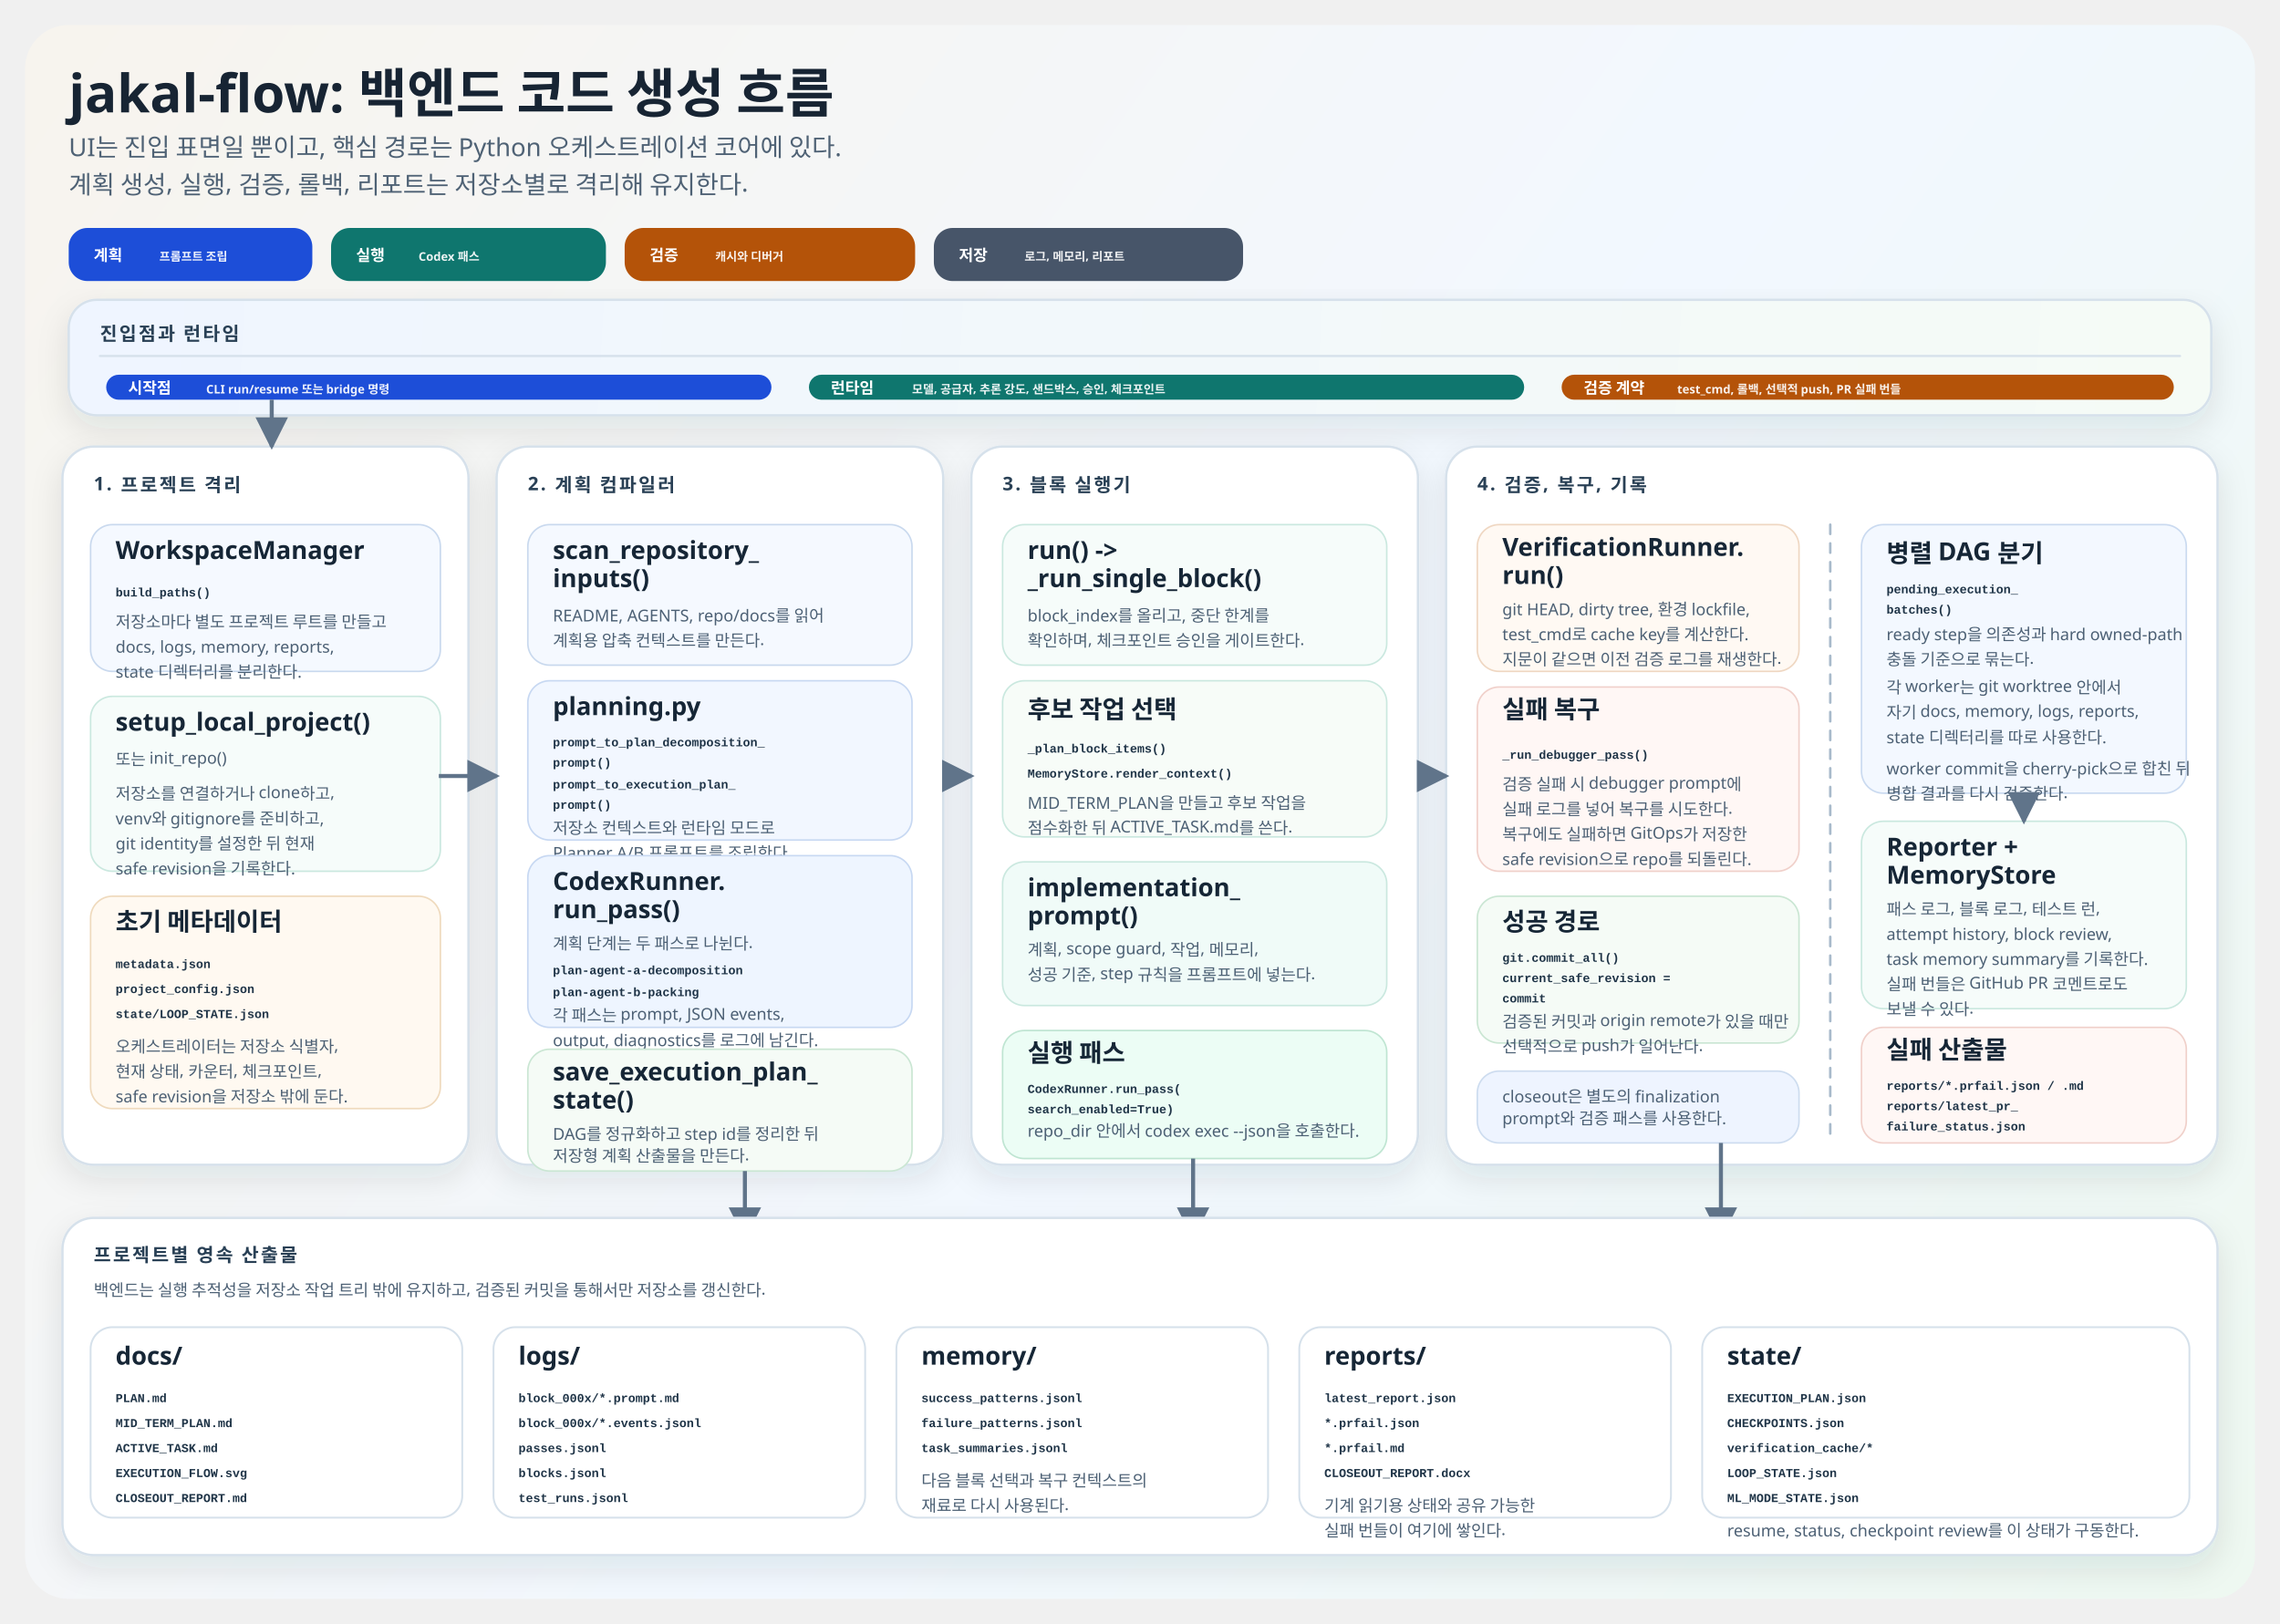
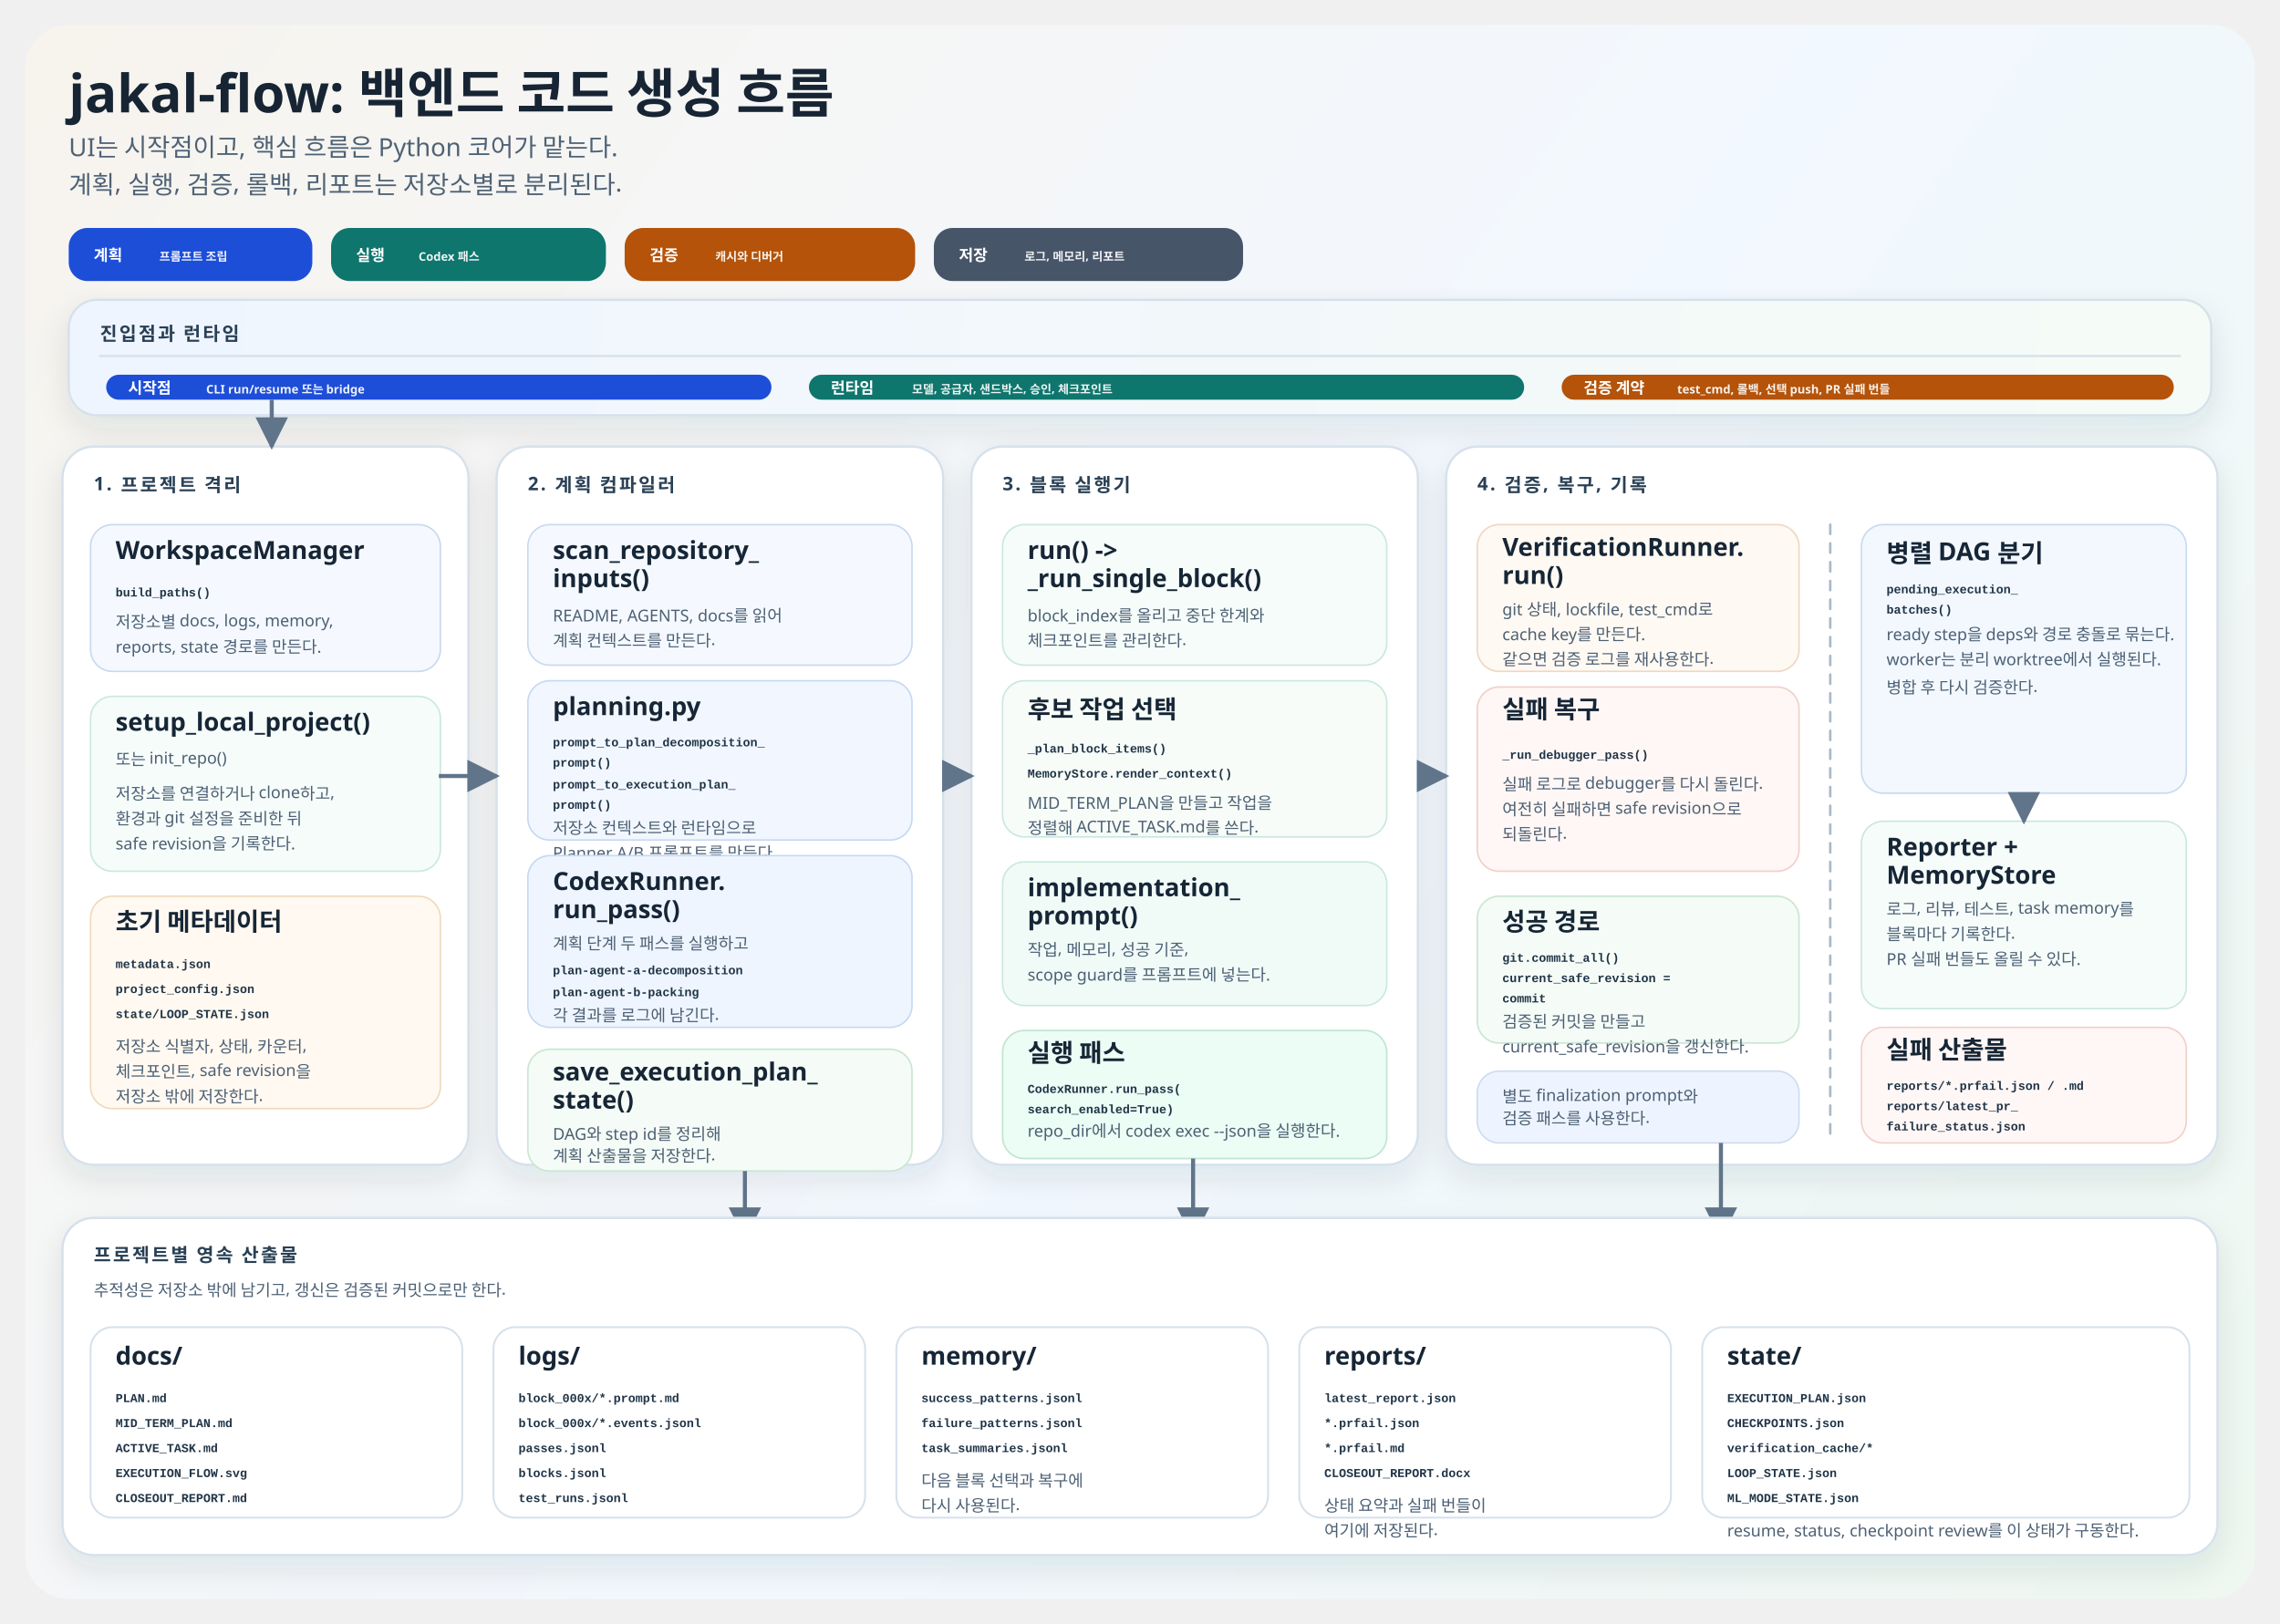
<svg xmlns="http://www.w3.org/2000/svg" width="1460" height="1040" viewBox="0 0 1460 1040" fill="none" role="img" aria-labelledby="title desc">
  <defs>
    <linearGradient id="bg" x1="36" y1="28" x2="1424" y2="1012" gradientUnits="userSpaceOnUse">
      <stop offset="0" stop-color="#F7F4EE" />
      <stop offset="0.55" stop-color="#F2F8FF" />
      <stop offset="1" stop-color="#EEF8F1" />
    </linearGradient>
    <linearGradient id="band" x1="42" y1="186" x2="1418" y2="264" gradientUnits="userSpaceOnUse">
      <stop offset="0" stop-color="#EFF5FF" />
      <stop offset="1" stop-color="#F5FBF6" />
    </linearGradient>
    <filter id="shadow" x="-20%" y="-20%" width="140%" height="160%">
      <feDropShadow dx="0" dy="8" stdDeviation="10" flood-color="#203040" flood-opacity="0.10" />
    </filter>
    <marker id="arrow" viewBox="0 0 10 10" refX="9" refY="5" markerWidth="8" markerHeight="8" orient="auto">
      <path d="M0 0L10 5L0 10Z" fill="#60748A" />
    </marker>
    <style>
      .title { font: 700 34px 'Segoe UI', 'Bahnschrift', 'Malgun Gothic', sans-serif; fill: #172433; }
      .subtitle { font: 500 16px 'Segoe UI', 'Malgun Gothic', sans-serif; fill: #4F6275; }
      .section { font: 700 12px 'Segoe UI', 'Bahnschrift', sans-serif; letter-spacing: 0.11em; fill: #294055; }
      .panelTitle { font: 700 16px 'Segoe UI', 'Bahnschrift', 'Malgun Gothic', sans-serif; fill: #162636; }
      .body { font: 500 10.5px 'Segoe UI', 'Malgun Gothic', sans-serif; fill: #4C6074; }
      .mono { font: 700 7.8px 'Consolas', 'Courier New', monospace; fill: #1F3447; }
      .chipLabel { font: 700 10px 'Segoe UI', 'Bahnschrift', sans-serif; fill: #FFFFFF; }
      .chipText { font: 600 7.6px 'Segoe UI', 'Malgun Gothic', sans-serif; fill: rgba(255,255,255,0.92); }
      .panel { fill: #FFFFFF; stroke: #D6E1EB; stroke-width: 1.5; filter: url(#shadow); }
      .soft { fill: #FFFFFF; stroke: #D6E1EB; stroke-width: 1.2; }
      .line { stroke: #60748A; stroke-width: 2.6; fill: none; marker-end: url(#arrow); }
      .divider { stroke: #D6E1EB; stroke-width: 1.4; stroke-linecap: round; }
      .dash { stroke: #A8BACB; stroke-width: 1.6; stroke-linecap: round; stroke-dasharray: 6 6; }
    </style>
  </defs>
  <rect x="16" y="16" width="1428" height="1008" rx="28" fill="url(#bg)" />
  <text x="44" y="72" class="title">jakal-flow: 백엔드 코드 생성 흐름</text>
-   <text x="44" y="100" class="subtitle">UI는 진입 표면일 뿐이고, 핵심 경로는 Python 오케스트레이션 코어에 있다.</text>
-   <text x="44" y="124" class="subtitle">계획 생성, 실행, 검증, 롤백, 리포트는 저장소별로 격리해 유지한다.</text>
+   <text x="44" y="100" class="subtitle">UI는 시작점이고, 핵심 흐름은 Python 코어가 맡는다.</text>
+   <text x="44" y="124" class="subtitle">계획, 실행, 검증, 롤백, 리포트는 저장소별로 분리된다.</text>
  <rect x="44" y="146" width="156" height="34" rx="12" fill="#1D4ED8" />
  <text x="60" y="167" class="chipLabel">계획</text>
  <text x="102" y="167" class="chipText">프롬프트 조립</text>
  <rect x="212" y="146" width="176" height="34" rx="12" fill="#0F766E" />
  <text x="228" y="167" class="chipLabel">실행</text>
  <text x="268" y="167" class="chipText">Codex 패스</text>
  <rect x="400" y="146" width="186" height="34" rx="12" fill="#B45309" />
  <text x="416" y="167" class="chipLabel">검증</text>
  <text x="458" y="167" class="chipText">캐시와 디버거</text>
  <rect x="598" y="146" width="198" height="34" rx="12" fill="#475569" />
  <text x="614" y="167" class="chipLabel">저장</text>
  <text x="656" y="167" class="chipText">로그, 메모리, 리포트</text>
  <rect x="44" y="192" width="1372" height="74" rx="18" fill="url(#band)" stroke="#D6E1EB" stroke-width="1.5" filter="url(#shadow)" />
  <text x="64" y="218" class="section">진입점과 런타임</text>
  <line x1="64" y1="228" x2="1396" y2="228" class="divider" />
  <rect x="68" y="240" width="426" height="16" rx="8" fill="#1D4ED8" />
  <text x="82" y="252" class="chipLabel">시작점</text>
-   <text x="132" y="252" class="chipText">CLI run/resume 또는 bridge 명령</text>
+   <text x="132" y="252" class="chipText">CLI run/resume 또는 bridge</text>
  <rect x="518" y="240" width="458" height="16" rx="8" fill="#0F766E" />
  <text x="532" y="252" class="chipLabel">런타임</text>
-   <text x="584" y="252" class="chipText">모델, 공급자, 추론 강도, 샌드박스, 승인, 체크포인트</text>
+   <text x="584" y="252" class="chipText">모델, 공급자, 샌드박스, 승인, 체크포인트</text>
  <rect x="1000" y="240" width="392" height="16" rx="8" fill="#B45309" />
  <text x="1014" y="252" class="chipLabel">검증 계약</text>
-   <text x="1074" y="252" class="chipText">test_cmd, 롤백, 선택적 push, PR 실패 번들</text>
+   <text x="1074" y="252" class="chipText">test_cmd, 롤백, 선택 push, PR 실패 번들</text>
  <rect x="40" y="286" width="260" height="460" rx="20" class="panel" />
  <text x="60" y="314" class="section">1. 프로젝트 격리</text>
  <rect x="58" y="336" width="224" height="94" rx="14" fill="#F5F9FF" stroke="#C9D9EE" />
  <text x="74" y="358" class="panelTitle">WorkspaceManager</text>
  <text x="74" y="382" class="mono">build_paths()</text>
-   <text x="74" y="402" class="body">저장소마다 별도 프로젝트 루트를 만들고</text>
-   <text x="74" y="418" class="body">docs, logs, memory, reports,</text>
-   <text x="74" y="434" class="body">state 디렉터리를 분리한다.</text>
+   <text x="74" y="402" class="body">저장소별 docs, logs, memory,</text>
+   <text x="74" y="418" class="body">reports, state 경로를 만든다.</text>
  <rect x="58" y="446" width="224" height="112" rx="14" fill="#F6FCFA" stroke="#CAE8DF" />
  <text x="74" y="468" class="panelTitle">setup_local_project()</text>
  <text x="74" y="490" class="body">또는 init_repo()</text>
  <text x="74" y="512" class="body">저장소를 연결하거나 clone하고,</text>
-   <text x="74" y="528" class="body">venv와 gitignore를 준비하고,</text>
-   <text x="74" y="544" class="body">git identity를 설정한 뒤 현재</text>
-   <text x="74" y="560" class="body">safe revision을 기록한다.</text>
+   <text x="74" y="528" class="body">환경과 git 설정을 준비한 뒤</text>
+   <text x="74" y="544" class="body">safe revision을 기록한다.</text>
  <rect x="58" y="574" width="224" height="136" rx="14" fill="#FFF9F1" stroke="#EFDABD" />
  <text x="74" y="596" class="panelTitle">초기 메타데이터</text>
  <text x="74" y="620" class="mono">metadata.json</text>
  <text x="74" y="636" class="mono">project_config.json</text>
  <text x="74" y="652" class="mono">state/LOOP_STATE.json</text>
-   <text x="74" y="674" class="body">오케스트레이터는 저장소 식별자,</text>
-   <text x="74" y="690" class="body">현재 상태, 카운터, 체크포인트,</text>
-   <text x="74" y="706" class="body">safe revision을 저장소 밖에 둔다.</text>
+   <text x="74" y="674" class="body">저장소 식별자, 상태, 카운터,</text>
+   <text x="74" y="690" class="body">체크포인트, safe revision을</text>
+   <text x="74" y="706" class="body">저장소 밖에 저장한다.</text>
  <rect x="318" y="286" width="286" height="460" rx="20" class="panel" />
  <text x="338" y="314" class="section">2. 계획 컴파일러</text>
  <rect x="338" y="336" width="246" height="90" rx="14" fill="#F5F9FF" stroke="#C9D9EE" />
  <text x="354" y="358" class="panelTitle">scan_repository_</text>
  <text x="354" y="376" class="panelTitle">inputs()</text>
-   <text x="354" y="398" class="body">README, AGENTS, repo/docs를 읽어</text>
-   <text x="354" y="414" class="body">계획용 압축 컨텍스트를 만든다.</text>
+   <text x="354" y="398" class="body">README, AGENTS, docs를 읽어</text>
+   <text x="354" y="414" class="body">계획 컨텍스트를 만든다.</text>
  <rect x="338" y="436" width="246" height="102" rx="14" fill="#F2F7FF" stroke="#C7D8F2" />
  <text x="354" y="458" class="panelTitle">planning.py</text>
  <text x="354" y="478" class="mono">prompt_to_plan_decomposition_</text>
  <text x="354" y="491" class="mono">prompt()</text>
  <text x="354" y="505" class="mono">prompt_to_execution_plan_</text>
  <text x="354" y="518" class="mono">prompt()</text>
-   <text x="354" y="534" class="body">저장소 컨텍스트와 런타임 모드로</text>
-   <text x="354" y="550" class="body">Planner A/B 프롬프트를 조립한다.</text>
+   <text x="354" y="534" class="body">저장소 컨텍스트와 런타임으로</text>
+   <text x="354" y="550" class="body">Planner A/B 프롬프트를 만든다.</text>
  <rect x="338" y="548" width="246" height="110" rx="14" fill="#EEF5FF" stroke="#C7D8F2" />
  <text x="354" y="570" class="panelTitle">CodexRunner.</text>
  <text x="354" y="588" class="panelTitle">run_pass()</text>
-   <text x="354" y="608" class="body">계획 단계는 두 패스로 나뉜다.</text>
+   <text x="354" y="608" class="body">계획 단계 두 패스를 실행하고</text>
  <text x="354" y="624" class="mono">plan-agent-a-decomposition</text>
  <text x="354" y="638" class="mono">plan-agent-b-packing</text>
-   <text x="354" y="654" class="body">각 패스는 prompt, JSON events,</text>
-   <text x="354" y="670" class="body">output, diagnostics를 로그에 남긴다.</text>
+   <text x="354" y="654" class="body">각 결과를 로그에 남긴다.</text>
  <rect x="338" y="672" width="246" height="78" rx="14" fill="#F5FBF6" stroke="#CAE6D3" />
  <text x="354" y="692" class="panelTitle">save_execution_plan_</text>
  <text x="354" y="710" class="panelTitle">state()</text>
-   <text x="354" y="730" class="body">DAG를 정규화하고 step id를 정리한 뒤</text>
-   <text x="354" y="744" class="body">저장형 계획 산출물을 만든다.</text>
+   <text x="354" y="730" class="body">DAG와 step id를 정리해</text>
+   <text x="354" y="744" class="body">계획 산출물을 저장한다.</text>
  <rect x="622" y="286" width="286" height="460" rx="20" class="panel" />
  <text x="642" y="314" class="section">3. 블록 실행기</text>
  <rect x="642" y="336" width="246" height="90" rx="14" fill="#F6FCFA" stroke="#CAE8DF" />
  <text x="658" y="358" class="panelTitle">run() -&gt;</text>
  <text x="658" y="376" class="panelTitle">_run_single_block()</text>
-   <text x="658" y="398" class="body">block_index를 올리고, 중단 한계를</text>
-   <text x="658" y="414" class="body">확인하며, 체크포인트 승인을 게이트한다.</text>
+   <text x="658" y="398" class="body">block_index를 올리고 중단 한계와</text>
+   <text x="658" y="414" class="body">체크포인트를 관리한다.</text>
  <rect x="642" y="436" width="246" height="100" rx="14" fill="#F7FCF8" stroke="#CAE8DF" />
  <text x="658" y="460" class="panelTitle">후보 작업 선택</text>
  <text x="658" y="482" class="mono">_plan_block_items()</text>
  <text x="658" y="498" class="mono">MemoryStore.render_context()</text>
-   <text x="658" y="518" class="body">MID_TERM_PLAN을 만들고 후보 작업을</text>
-   <text x="658" y="534" class="body">점수화한 뒤 ACTIVE_TASK.md를 쓴다.</text>
+   <text x="658" y="518" class="body">MID_TERM_PLAN을 만들고 작업을</text>
+   <text x="658" y="534" class="body">정렬해 ACTIVE_TASK.md를 쓴다.</text>
  <rect x="642" y="552" width="246" height="92" rx="14" fill="#F0FBF8" stroke="#CAE8DF" />
  <text x="658" y="574" class="panelTitle">implementation_</text>
  <text x="658" y="592" class="panelTitle">prompt()</text>
-   <text x="658" y="612" class="body">계획, scope guard, 작업, 메모리,</text>
-   <text x="658" y="628" class="body">성공 기준, step 규칙을 프롬프트에 넣는다.</text>
+   <text x="658" y="612" class="body">작업, 메모리, 성공 기준,</text>
+   <text x="658" y="628" class="body">scope guard를 프롬프트에 넣는다.</text>
  <rect x="642" y="660" width="246" height="82" rx="14" fill="#ECFDF5" stroke="#BFE5D2" />
  <text x="658" y="680" class="panelTitle">실행 패스</text>
  <text x="658" y="700" class="mono">CodexRunner.run_pass(</text>
  <text x="658" y="713" class="mono">search_enabled=True)</text>
-   <text x="658" y="728" class="body">repo_dir 안에서 codex exec --json을 호출한다.</text>
+   <text x="658" y="728" class="body">repo_dir에서 codex exec --json을 실행한다.</text>
  <rect x="926" y="286" width="494" height="460" rx="20" class="panel" />
  <text x="946" y="314" class="section">4. 검증, 복구, 기록</text>
  <line x1="1172" y1="336" x2="1172" y2="726" class="dash" />
  <rect x="946" y="336" width="206" height="94" rx="14" fill="#FFF9F3" stroke="#EFD7C2" />
  <text x="962" y="356" class="panelTitle">VerificationRunner.</text>
  <text x="962" y="374" class="panelTitle">run()</text>
-   <text x="962" y="394" class="body">git HEAD, dirty tree, 환경 lockfile,</text>
-   <text x="962" y="410" class="body">test_cmd로 cache key를 계산한다.</text>
-   <text x="962" y="426" class="body">지문이 같으면 이전 검증 로그를 재생한다.</text>
+   <text x="962" y="394" class="body">git 상태, lockfile, test_cmd로</text>
+   <text x="962" y="410" class="body">cache key를 만든다.</text>
+   <text x="962" y="426" class="body">같으면 검증 로그를 재사용한다.</text>
  <rect x="946" y="440" width="206" height="118" rx="14" fill="#FFF7F5" stroke="#F0D0CA" />
  <text x="962" y="460" class="panelTitle">실패 복구</text>
  <text x="962" y="486" class="mono">_run_debugger_pass()</text>
-   <text x="962" y="506" class="body">검증 실패 시 debugger prompt에</text>
-   <text x="962" y="522" class="body">실패 로그를 넣어 복구를 시도한다.</text>
-   <text x="962" y="538" class="body">복구에도 실패하면 GitOps가 저장한</text>
-   <text x="962" y="554" class="body">safe revision으로 repo를 되돌린다.</text>
+   <text x="962" y="506" class="body">실패 로그로 debugger를 다시 돌린다.</text>
+   <text x="962" y="522" class="body">여전히 실패하면 safe revision으로</text>
+   <text x="962" y="538" class="body">되돌린다.</text>
  <rect x="946" y="574" width="206" height="94" rx="14" fill="#F5FBF6" stroke="#CAE6D3" />
  <text x="962" y="596" class="panelTitle">성공 경로</text>
  <text x="962" y="616" class="mono">git.commit_all()</text>
  <text x="962" y="629" class="mono">current_safe_revision =</text>
  <text x="962" y="642" class="mono">commit</text>
-   <text x="962" y="658" class="body">검증된 커밋과 origin remote가 있을 때만</text>
-   <text x="962" y="674" class="body">선택적으로 push가 일어난다.</text>
+   <text x="962" y="658" class="body">검증된 커밋을 만들고</text>
+   <text x="962" y="674" class="body">current_safe_revision을 갱신한다.</text>
  <rect x="946" y="686" width="206" height="46" rx="14" fill="#EEF4FF" stroke="#CDDCEF" />
-   <text x="962" y="706" class="body">closeout은 별도의 finalization</text>
-   <text x="962" y="720" class="body">prompt와 검증 패스를 사용한다.</text>
+   <text x="962" y="706" class="body">별도 finalization prompt와</text>
+   <text x="962" y="720" class="body">검증 패스를 사용한다.</text>
  <rect x="1192" y="336" width="208" height="172" rx="14" fill="#F3F8FF" stroke="#CADAF0" />
  <text x="1208" y="360" class="panelTitle">병렬 DAG 분기</text>
  <text x="1208" y="380" class="mono">pending_execution_</text>
  <text x="1208" y="393" class="mono">batches()</text>
-   <text x="1208" y="410" class="body">ready step을 의존성과 hard owned-path</text>
-   <text x="1208" y="426" class="body">충돌 기준으로 묶는다.</text>
-   <text x="1208" y="444" class="body">각 worker는 git worktree 안에서</text>
-   <text x="1208" y="460" class="body">자기 docs, memory, logs, reports,</text>
-   <text x="1208" y="476" class="body">state 디렉터리를 따로 사용한다.</text>
-   <text x="1208" y="496" class="body">worker commit을 cherry-pick으로 합친 뒤</text>
-   <text x="1208" y="512" class="body">병합 결과를 다시 검증한다.</text>
+   <text x="1208" y="410" class="body">ready step을 deps와 경로 충돌로 묶는다.</text>
+   <text x="1208" y="426" class="body">worker는 분리 worktree에서 실행된다.</text>
+   <text x="1208" y="444" class="body">병합 후 다시 검증한다.</text>
  <rect x="1192" y="526" width="208" height="120" rx="14" fill="#F6FCFA" stroke="#CAE8DF" />
  <text x="1208" y="548" class="panelTitle">Reporter +</text>
  <text x="1208" y="566" class="panelTitle">MemoryStore</text>
-   <text x="1208" y="586" class="body">패스 로그, 블록 로그, 테스트 런,</text>
-   <text x="1208" y="602" class="body">attempt history, block review,</text>
-   <text x="1208" y="618" class="body">task memory summary를 기록한다.</text>
-   <text x="1208" y="634" class="body">실패 번들은 GitHub PR 코멘트로도</text>
-   <text x="1208" y="650" class="body">보낼 수 있다.</text>
+   <text x="1208" y="586" class="body">로그, 리뷰, 테스트, task memory를</text>
+   <text x="1208" y="602" class="body">블록마다 기록한다.</text>
+   <text x="1208" y="618" class="body">PR 실패 번들도 올릴 수 있다.</text>
  <rect x="1192" y="658" width="208" height="74" rx="14" fill="#FFF7F5" stroke="#F0D0CA" />
  <text x="1208" y="678" class="panelTitle">실패 산출물</text>
  <text x="1208" y="698" class="mono">reports/*.prfail.json / .md</text>
  <text x="1208" y="711" class="mono">reports/latest_pr_</text>
  <text x="1208" y="724" class="mono">failure_status.json</text>
  <path d="M281 497H318" class="line" />
  <path d="M604 497H622" class="line" />
  <path d="M908 497H926" class="line" />
  <path d="M174 256V286" class="line" />
  <path d="M477 750V792" class="line" />
  <path d="M764 742V792" class="line" />
  <path d="M1102 732V792" class="line" />
  <path d="M1296 512V526" class="line" />
  <rect x="40" y="780" width="1380" height="216" rx="20" class="panel" />
  <text x="60" y="808" class="section">프로젝트별 영속 산출물</text>
-   <text x="60" y="830" class="body">백엔드는 실행 추적성을 저장소 작업 트리 밖에 유지하고, 검증된 커밋을 통해서만 저장소를 갱신한다.</text>
+   <text x="60" y="830" class="body">추적성은 저장소 밖에 남기고, 갱신은 검증된 커밋으로만 한다.</text>
  <rect x="58" y="850" width="238" height="122" rx="14" class="soft" />
  <text x="74" y="874" class="panelTitle">docs/</text>
  <text x="74" y="898" class="mono">PLAN.md</text>
  <text x="74" y="914" class="mono">MID_TERM_PLAN.md</text>
  <text x="74" y="930" class="mono">ACTIVE_TASK.md</text>
  <text x="74" y="946" class="mono">EXECUTION_FLOW.svg</text>
  <text x="74" y="962" class="mono">CLOSEOUT_REPORT.md</text>
  <rect x="316" y="850" width="238" height="122" rx="14" class="soft" />
  <text x="332" y="874" class="panelTitle">logs/</text>
  <text x="332" y="898" class="mono">block_000x/*.prompt.md</text>
  <text x="332" y="914" class="mono">block_000x/*.events.jsonl</text>
  <text x="332" y="930" class="mono">passes.jsonl</text>
  <text x="332" y="946" class="mono">blocks.jsonl</text>
  <text x="332" y="962" class="mono">test_runs.jsonl</text>
  <rect x="574" y="850" width="238" height="122" rx="14" class="soft" />
  <text x="590" y="874" class="panelTitle">memory/</text>
  <text x="590" y="898" class="mono">success_patterns.jsonl</text>
  <text x="590" y="914" class="mono">failure_patterns.jsonl</text>
  <text x="590" y="930" class="mono">task_summaries.jsonl</text>
-   <text x="590" y="952" class="body">다음 블록 선택과 복구 컨텍스트의</text>
-   <text x="590" y="968" class="body">재료로 다시 사용된다.</text>
+   <text x="590" y="952" class="body">다음 블록 선택과 복구에</text>
+   <text x="590" y="968" class="body">다시 사용된다.</text>
  <rect x="832" y="850" width="238" height="122" rx="14" class="soft" />
  <text x="848" y="874" class="panelTitle">reports/</text>
  <text x="848" y="898" class="mono">latest_report.json</text>
  <text x="848" y="914" class="mono">*.prfail.json</text>
  <text x="848" y="930" class="mono">*.prfail.md</text>
  <text x="848" y="946" class="mono">CLOSEOUT_REPORT.docx</text>
-   <text x="848" y="968" class="body">기계 읽기용 상태와 공유 가능한</text>
-   <text x="848" y="984" class="body">실패 번들이 여기에 쌓인다.</text>
+   <text x="848" y="968" class="body">상태 요약과 실패 번들이</text>
+   <text x="848" y="984" class="body">여기에 저장된다.</text>
  <rect x="1090" y="850" width="312" height="122" rx="14" class="soft" />
  <text x="1106" y="874" class="panelTitle">state/</text>
  <text x="1106" y="898" class="mono">EXECUTION_PLAN.json</text>
  <text x="1106" y="914" class="mono">CHECKPOINTS.json</text>
  <text x="1106" y="930" class="mono">verification_cache/*</text>
  <text x="1106" y="946" class="mono">LOOP_STATE.json</text>
  <text x="1106" y="962" class="mono">ML_MODE_STATE.json</text>
  <text x="1106" y="984" class="body">resume, status, checkpoint review를 이 상태가 구동한다.</text>
</svg>
